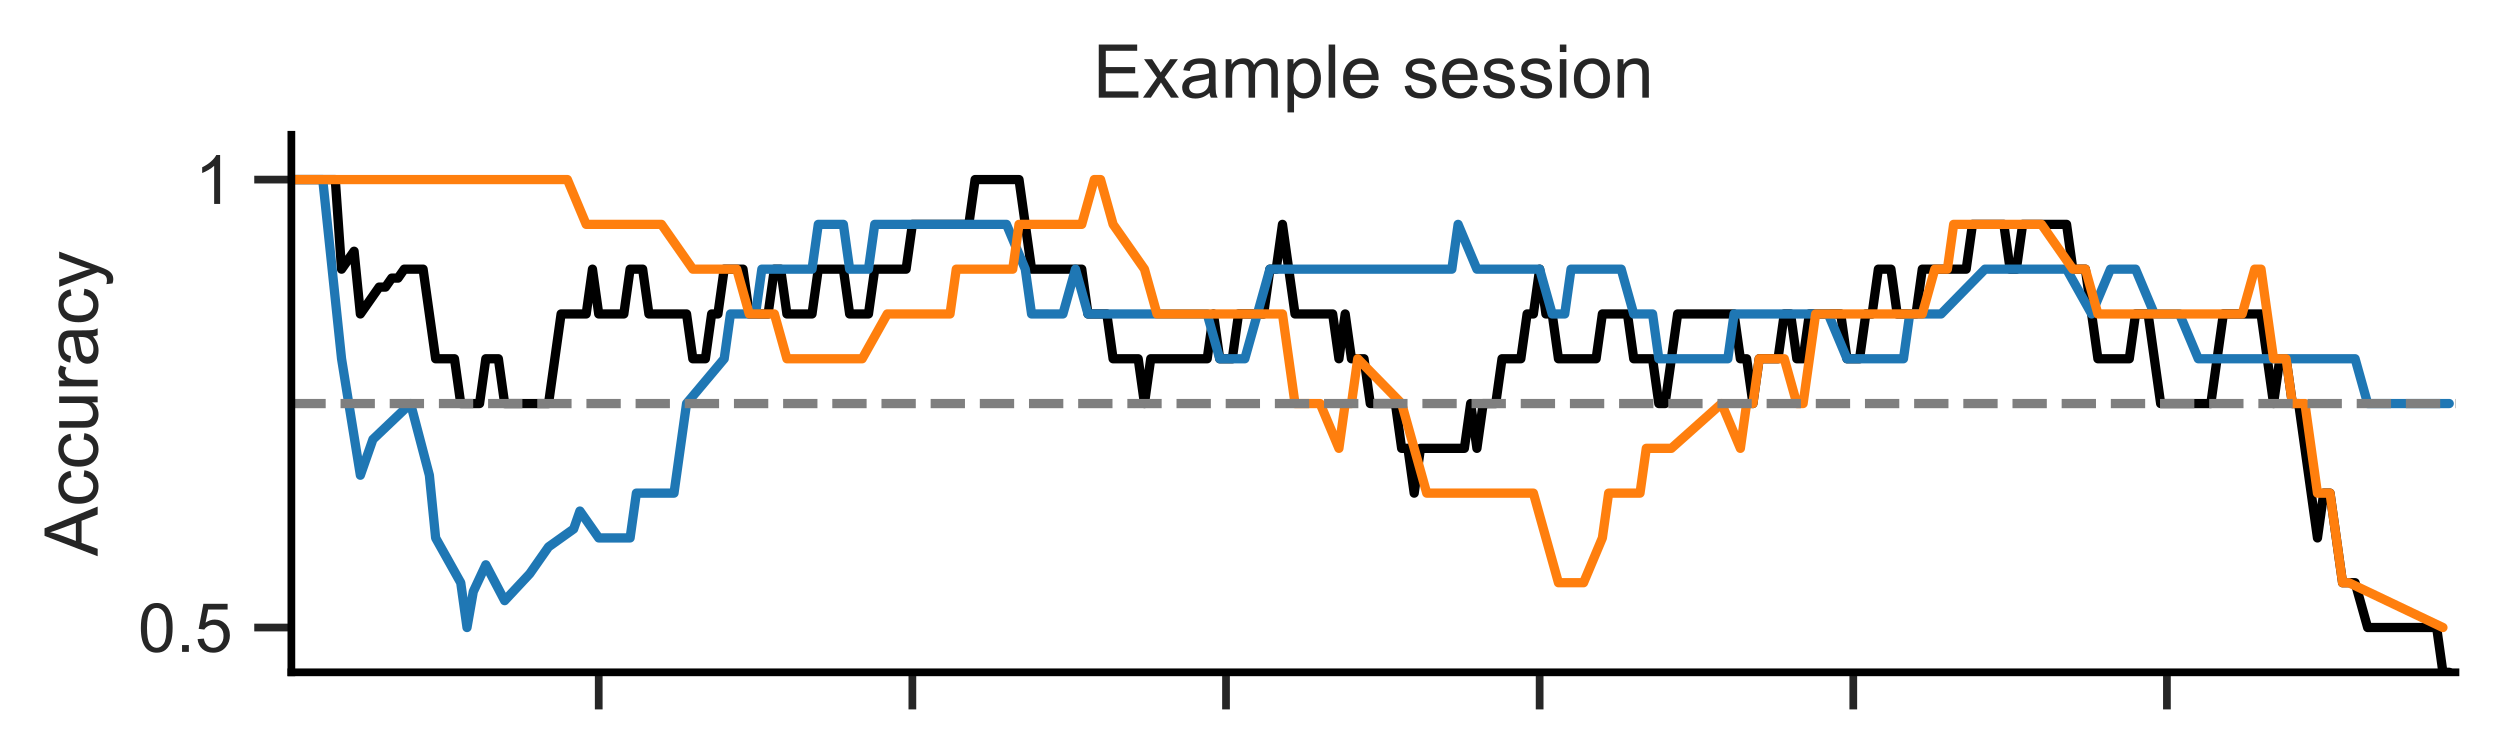
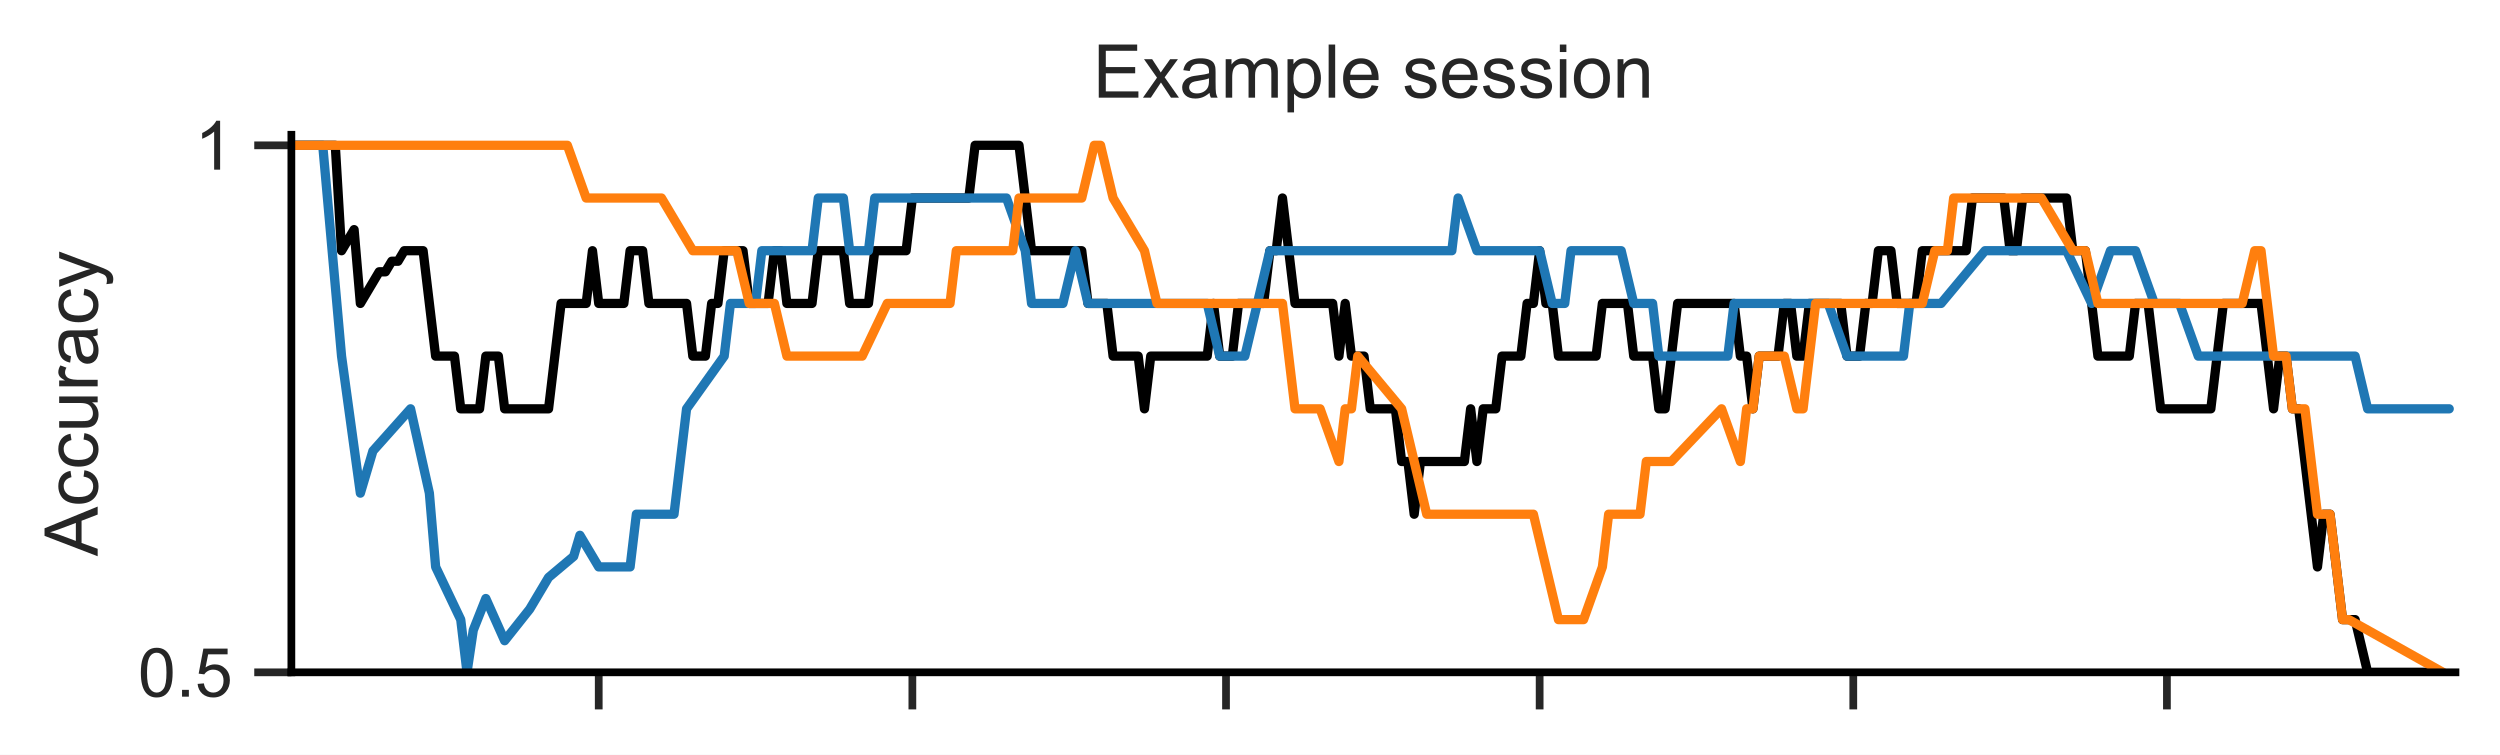
- <svg xmlns="http://www.w3.org/2000/svg" xmlns:xlink="http://www.w3.org/1999/xlink" width="404.171pt" height="121.892pt" viewBox="0 0 404.171 121.892" version="1.1">
+ <svg xmlns="http://www.w3.org/2000/svg" xmlns:xlink="http://www.w3.org/1999/xlink" height="122.015pt" version="1.1" viewBox="0 0 404.171 122.015" width="404.171pt">
  <defs>
-     <style type="text/css">*{stroke-linejoin: round; stroke-linecap: butt}</style>
+     <style type="text/css">
+ *{stroke-linecap:butt;stroke-linejoin:round;}
+   </style>
  </defs>
  <g id="figure_1">
    <g id="patch_1">
-       <path d="M 0 121.892  L 404.171 121.892  L 404.171 0  L 0 0  z " style="fill: #ffffff" />
+       <path d="M 0 122.015  L 404.171 122.015  L 404.171 0  L 0 0  z " style="fill:#ffffff;" />
    </g>
    <g id="axes_1">
      <g id="patch_2">
-         <path d="M 47.105 108.692  L 396.971 108.692  L 396.971 21.789  L 47.105 21.789  z " style="fill: #ffffff" />
+         <path d="M 47.105 108.692  L 396.971 108.692  L 396.971 21.789  L 47.105 21.789  z " style="fill:#ffffff;" />
      </g>
      <g id="matplotlib.axis_1">
        <g id="xtick_1">
          <g id="line2d_1">
            <defs>
-               <path id="m7ed2015e34" d="M 0 0  L 0 6  " style="stroke: #262626; stroke-width: 1.25" />
+               <path d="M 0 0  L 0 6  " id="m50cc899a6b" style="stroke:#262626;stroke-width:1.25;" />
            </defs>
            <g>
-               <use xlink:href="#m7ed2015e34" x="96.796" y="108.692" style="fill: #262626; stroke: #262626; stroke-width: 1.25" />
+               <use style="fill:#262626;stroke:#262626;stroke-width:1.25;" x="96.796" xlink:href="#m50cc899a6b" y="108.692" />
            </g>
          </g>
        </g>
        <g id="xtick_2">
          <g id="line2d_2">
            <g>
-               <use xlink:href="#m7ed2015e34" x="147.501" y="108.692" style="fill: #262626; stroke: #262626; stroke-width: 1.25" />
+               <use style="fill:#262626;stroke:#262626;stroke-width:1.25;" x="147.501" xlink:href="#m50cc899a6b" y="108.692" />
            </g>
          </g>
        </g>
        <g id="xtick_3">
          <g id="line2d_3">
            <g>
-               <use xlink:href="#m7ed2015e34" x="198.207" y="108.692" style="fill: #262626; stroke: #262626; stroke-width: 1.25" />
+               <use style="fill:#262626;stroke:#262626;stroke-width:1.25;" x="198.207" xlink:href="#m50cc899a6b" y="108.692" />
            </g>
          </g>
        </g>
        <g id="xtick_4">
          <g id="line2d_4">
            <g>
-               <use xlink:href="#m7ed2015e34" x="248.912" y="108.692" style="fill: #262626; stroke: #262626; stroke-width: 1.25" />
+               <use style="fill:#262626;stroke:#262626;stroke-width:1.25;" x="248.912" xlink:href="#m50cc899a6b" y="108.692" />
            </g>
          </g>
        </g>
        <g id="xtick_5">
          <g id="line2d_5">
            <g>
-               <use xlink:href="#m7ed2015e34" x="299.617" y="108.692" style="fill: #262626; stroke: #262626; stroke-width: 1.25" />
+               <use style="fill:#262626;stroke:#262626;stroke-width:1.25;" x="299.617" xlink:href="#m50cc899a6b" y="108.692" />
            </g>
          </g>
        </g>
        <g id="xtick_6">
          <g id="line2d_6">
            <g>
-               <use xlink:href="#m7ed2015e34" x="350.322" y="108.692" style="fill: #262626; stroke: #262626; stroke-width: 1.25" />
+               <use style="fill:#262626;stroke:#262626;stroke-width:1.25;" x="350.322" xlink:href="#m50cc899a6b" y="108.692" />
            </g>
          </g>
        </g>
      </g>
      <g id="matplotlib.axis_2">
        <g id="ytick_1">
          <g id="line2d_7">
            <defs>
-               <path id="m84ef118c54" d="M 0 0  L -6 0  " style="stroke: #262626; stroke-width: 1.25" />
+               <path d="M 0 0  L -6 0  " id="m21bc28fa85" style="stroke:#262626;stroke-width:1.25;" />
            </defs>
            <g>
-               <use xlink:href="#m84ef118c54" x="47.105" y="101.45" style="fill: #262626; stroke: #262626; stroke-width: 1.25" />
+               <use style="fill:#262626;stroke:#262626;stroke-width:1.25;" x="47.105" xlink:href="#m21bc28fa85" y="108.692" />
            </g>
          </g>
          <g id="text_1">
-             <g style="fill: #262626" transform="translate(22.315 105.3865) scale(0.11 -0.11)">
-               <defs>
-                 <path id="ArialMT-30" d="M 266 2259  Q 266 3072 433 3567  Q 600 4063 929 4331  Q 1259 4600 1759 4600  Q 2128 4600 2406 4451  Q 2684 4303 2865 4023  Q 3047 3744 3150 3342  Q 3253 2941 3253 2259  Q 3253 1453 3087 958  Q 2922 463 2592 192  Q 2263 -78 1759 -78  Q 1097 -78 719 397  Q 266 969 266 2259  z M 844 2259  Q 844 1131 1108 757  Q 1372 384 1759 384  Q 2147 384 2411 759  Q 2675 1134 2675 2259  Q 2675 3391 2411 3762  Q 2147 4134 1753 4134  Q 1366 4134 1134 3806  Q 844 3388 844 2259  z " transform="scale(0.015625)" />
-                 <path id="ArialMT-2e" d="M 581 0  L 581 641  L 1222 641  L 1222 0  L 581 0  z " transform="scale(0.015625)" />
-                 <path id="ArialMT-35" d="M 266 1200  L 856 1250  Q 922 819 1161 601  Q 1400 384 1738 384  Q 2144 384 2425 690  Q 2706 997 2706 1503  Q 2706 1984 2436 2262  Q 2166 2541 1728 2541  Q 1456 2541 1237 2417  Q 1019 2294 894 2097  L 366 2166  L 809 4519  L 3088 4519  L 3088 3981  L 1259 3981  L 1013 2750  Q 1425 3038 1878 3038  Q 2478 3038 2890 2622  Q 3303 2206 3303 1553  Q 3303 931 2941 478  Q 2500 -78 1738 -78  Q 1113 -78 717 272  Q 322 622 266 1200  z " transform="scale(0.015625)" />
-               </defs>
-               <use xlink:href="#ArialMT-30" />
-               <use xlink:href="#ArialMT-2e" transform="translate(55.61523 0)" />
-               <use xlink:href="#ArialMT-35" transform="translate(83.39844 0)" />
+             <defs>
+               <path d="M 4.156 35.297  Q 4.156 48 6.766 55.734  Q 9.375 63.484 14.516 67.672  Q 19.672 71.875 27.484 71.875  Q 33.25 71.875 37.594 69.547  Q 41.938 67.234 44.766 62.859  Q 47.609 58.5 49.219 52.219  Q 50.828 45.953 50.828 35.297  Q 50.828 22.703 48.234 14.969  Q 45.656 7.234 40.5 3  Q 35.359 -1.219 27.484 -1.219  Q 17.141 -1.219 11.234 6.203  Q 4.156 15.141 4.156 35.297  z M 13.188 35.297  Q 13.188 17.672 17.312 11.828  Q 21.438 6 27.484 6  Q 33.547 6 37.672 11.859  Q 41.797 17.719 41.797 35.297  Q 41.797 52.984 37.672 58.781  Q 33.547 64.594 27.391 64.594  Q 21.344 64.594 17.719 59.469  Q 13.188 52.938 13.188 35.297  z " id="ArialMT-48" />
+               <path d="M 9.078 0  L 9.078 10.016  L 19.094 10.016  L 19.094 0  z " id="ArialMT-46" />
+               <path d="M 4.156 18.75  L 13.375 19.531  Q 14.406 12.797 18.141 9.391  Q 21.875 6 27.156 6  Q 33.5 6 37.891 10.781  Q 42.281 15.578 42.281 23.484  Q 42.281 31 38.062 35.344  Q 33.844 39.703 27 39.703  Q 22.75 39.703 19.328 37.766  Q 15.922 35.844 13.969 32.766  L 5.719 33.844  L 12.641 70.609  L 48.25 70.609  L 48.25 62.203  L 19.672 62.203  L 15.828 42.969  Q 22.266 47.469 29.344 47.469  Q 38.719 47.469 45.156 40.969  Q 51.609 34.469 51.609 24.266  Q 51.609 14.547 45.953 7.469  Q 39.062 -1.219 27.156 -1.219  Q 17.391 -1.219 11.203 4.25  Q 5.031 9.719 4.156 18.75  z " id="ArialMT-53" />
+             </defs>
+             <g style="fill:#262626;" transform="translate(22.315 112.6284)scale(0.11 -0.11)">
+               <use xlink:href="#ArialMT-48" />
+               <use x="55.615" xlink:href="#ArialMT-46" />
+               <use x="83.398" xlink:href="#ArialMT-53" />
            </g>
          </g>
        </g>
        <g id="ytick_2">
          <g id="line2d_8">
            <g>
-               <use xlink:href="#m84ef118c54" x="47.105" y="29.031" style="fill: #262626; stroke: #262626; stroke-width: 1.25" />
+               <use style="fill:#262626;stroke:#262626;stroke-width:1.25;" x="47.105" xlink:href="#m21bc28fa85" y="23.493" />
            </g>
          </g>
          <g id="text_2">
-             <g style="fill: #262626" transform="translate(31.48797 32.96802) scale(0.11 -0.11)">
-               <defs>
-                 <path id="ArialMT-31" d="M 2384 0  L 1822 0  L 1822 3584  Q 1619 3391 1289 3197  Q 959 3003 697 2906  L 697 3450  Q 1169 3672 1522 3987  Q 1875 4303 2022 4600  L 2384 4600  L 2384 0  z " transform="scale(0.015625)" />
-               </defs>
-               <use xlink:href="#ArialMT-31" />
+             <defs>
+               <path d="M 37.25 0  L 28.469 0  L 28.469 56  Q 25.297 52.984 20.141 49.953  Q 14.984 46.922 10.891 45.406  L 10.891 53.906  Q 18.266 57.375 23.781 62.297  Q 29.297 67.234 31.594 71.875  L 37.25 71.875  z " id="ArialMT-49" />
+             </defs>
+             <g style="fill:#262626;" transform="translate(31.48797 27.43014)scale(0.11 -0.11)">
+               <use xlink:href="#ArialMT-49" />
            </g>
          </g>
        </g>
        <g id="text_3">
-           <g style="fill: #262626" transform="translate(15.78937 89.9136) rotate(-90) scale(0.12 -0.12)">
-             <defs>
-               <path id="ArialMT-41" d="M -9 0  L 1750 4581  L 2403 4581  L 4278 0  L 3588 0  L 3053 1388  L 1138 1388  L 634 0  L -9 0  z M 1313 1881  L 2866 1881  L 2388 3150  Q 2169 3728 2063 4100  Q 1975 3659 1816 3225  L 1313 1881  z " transform="scale(0.015625)" />
-               <path id="ArialMT-63" d="M 2588 1216  L 3141 1144  Q 3050 572 2676 248  Q 2303 -75 1759 -75  Q 1078 -75 664 370  Q 250 816 250 1647  Q 250 2184 428 2587  Q 606 2991 970 3192  Q 1334 3394 1763 3394  Q 2303 3394 2647 3120  Q 2991 2847 3088 2344  L 2541 2259  Q 2463 2594 2264 2762  Q 2066 2931 1784 2931  Q 1359 2931 1093 2626  Q 828 2322 828 1663  Q 828 994 1084 691  Q 1341 388 1753 388  Q 2084 388 2306 591  Q 2528 794 2588 1216  z " transform="scale(0.015625)" />
-               <path id="ArialMT-75" d="M 2597 0  L 2597 488  Q 2209 -75 1544 -75  Q 1250 -75 995 37  Q 741 150 617 320  Q 494 491 444 738  Q 409 903 409 1263  L 409 3319  L 972 3319  L 972 1478  Q 972 1038 1006 884  Q 1059 663 1231 536  Q 1403 409 1656 409  Q 1909 409 2131 539  Q 2353 669 2445 892  Q 2538 1116 2538 1541  L 2538 3319  L 3100 3319  L 3100 0  L 2597 0  z " transform="scale(0.015625)" />
-               <path id="ArialMT-72" d="M 416 0  L 416 3319  L 922 3319  L 922 2816  Q 1116 3169 1280 3281  Q 1444 3394 1641 3394  Q 1925 3394 2219 3213  L 2025 2691  Q 1819 2813 1613 2813  Q 1428 2813 1281 2702  Q 1134 2591 1072 2394  Q 978 2094 978 1738  L 978 0  L 416 0  z " transform="scale(0.015625)" />
-               <path id="ArialMT-61" d="M 2588 409  Q 2275 144 1986 34  Q 1697 -75 1366 -75  Q 819 -75 525 192  Q 231 459 231 875  Q 231 1119 342 1320  Q 453 1522 633 1644  Q 813 1766 1038 1828  Q 1203 1872 1538 1913  Q 2219 1994 2541 2106  Q 2544 2222 2544 2253  Q 2544 2597 2384 2738  Q 2169 2928 1744 2928  Q 1347 2928 1158 2789  Q 969 2650 878 2297  L 328 2372  Q 403 2725 575 2942  Q 747 3159 1072 3276  Q 1397 3394 1825 3394  Q 2250 3394 2515 3294  Q 2781 3194 2906 3042  Q 3031 2891 3081 2659  Q 3109 2516 3109 2141  L 3109 1391  Q 3109 606 3145 398  Q 3181 191 3288 0  L 2700 0  Q 2613 175 2588 409  z M 2541 1666  Q 2234 1541 1622 1453  Q 1275 1403 1131 1340  Q 988 1278 909 1158  Q 831 1038 831 891  Q 831 666 1001 516  Q 1172 366 1500 366  Q 1825 366 2078 508  Q 2331 650 2450 897  Q 2541 1088 2541 1459  L 2541 1666  z " transform="scale(0.015625)" />
-               <path id="ArialMT-79" d="M 397 -1278  L 334 -750  Q 519 -800 656 -800  Q 844 -800 956 -737  Q 1069 -675 1141 -563  Q 1194 -478 1313 -144  Q 1328 -97 1363 -6  L 103 3319  L 709 3319  L 1400 1397  Q 1534 1031 1641 628  Q 1738 1016 1872 1384  L 2581 3319  L 3144 3319  L 1881 -56  Q 1678 -603 1566 -809  Q 1416 -1088 1222 -1217  Q 1028 -1347 759 -1347  Q 597 -1347 397 -1278  z " transform="scale(0.015625)" />
-             </defs>
-             <use xlink:href="#ArialMT-41" />
-             <use xlink:href="#ArialMT-63" transform="translate(66.69922 0)" />
-             <use xlink:href="#ArialMT-63" transform="translate(116.6992 0)" />
-             <use xlink:href="#ArialMT-75" transform="translate(166.6992 0)" />
-             <use xlink:href="#ArialMT-72" transform="translate(222.3145 0)" />
-             <use xlink:href="#ArialMT-61" transform="translate(255.6152 0)" />
-             <use xlink:href="#ArialMT-63" transform="translate(311.2305 0)" />
-             <use xlink:href="#ArialMT-79" transform="translate(361.2305 0)" />
+           <defs>
+             <path d="M -0.141 0  L 27.344 71.578  L 37.547 71.578  L 66.844 0  L 56.062 0  L 47.703 21.688  L 17.781 21.688  L 9.906 0  z M 20.516 29.391  L 44.781 29.391  L 37.312 49.219  Q 33.891 58.25 32.234 64.062  Q 30.859 57.172 28.375 50.391  z " id="ArialMT-65" />
+             <path d="M 40.438 19  L 49.078 17.875  Q 47.656 8.938 41.812 3.875  Q 35.984 -1.172 27.484 -1.172  Q 16.844 -1.172 10.375 5.781  Q 3.906 12.75 3.906 25.734  Q 3.906 34.125 6.688 40.422  Q 9.469 46.734 15.156 49.875  Q 20.844 53.031 27.547 53.031  Q 35.984 53.031 41.359 48.75  Q 46.734 44.484 48.25 36.625  L 39.703 35.297  Q 38.484 40.531 35.375 43.156  Q 32.281 45.797 27.875 45.797  Q 21.234 45.797 17.078 41.031  Q 12.938 36.281 12.938 25.984  Q 12.938 15.531 16.938 10.797  Q 20.953 6.062 27.391 6.062  Q 32.562 6.062 36.031 9.234  Q 39.5 12.406 40.438 19  z " id="ArialMT-99" />
+             <path d="M 40.578 0  L 40.578 7.625  Q 34.516 -1.172 24.125 -1.172  Q 19.531 -1.172 15.547 0.578  Q 11.578 2.344 9.641 5  Q 7.719 7.672 6.938 11.531  Q 6.391 14.109 6.391 19.734  L 6.391 51.859  L 15.188 51.859  L 15.188 23.094  Q 15.188 16.219 15.719 13.812  Q 16.547 10.359 19.234 8.375  Q 21.922 6.391 25.875 6.391  Q 29.828 6.391 33.297 8.422  Q 36.766 10.453 38.203 13.938  Q 39.656 17.438 39.656 24.078  L 39.656 51.859  L 48.438 51.859  L 48.438 0  z " id="ArialMT-117" />
+             <path d="M 6.5 0  L 6.5 51.859  L 14.406 51.859  L 14.406 44  Q 17.438 49.516 20 51.266  Q 22.562 53.031 25.641 53.031  Q 30.078 53.031 34.672 50.203  L 31.641 42.047  Q 28.422 43.953 25.203 43.953  Q 22.312 43.953 20.016 42.219  Q 17.719 40.484 16.75 37.406  Q 15.281 32.719 15.281 27.156  L 15.281 0  z " id="ArialMT-114" />
+             <path d="M 40.438 6.391  Q 35.547 2.25 31.031 0.531  Q 26.516 -1.172 21.344 -1.172  Q 12.797 -1.172 8.203 3  Q 3.609 7.172 3.609 13.672  Q 3.609 17.484 5.344 20.625  Q 7.078 23.781 9.891 25.688  Q 12.703 27.594 16.219 28.562  Q 18.797 29.25 24.031 29.891  Q 34.672 31.156 39.703 32.906  Q 39.75 34.719 39.75 35.203  Q 39.75 40.578 37.25 42.781  Q 33.891 45.75 27.25 45.75  Q 21.047 45.75 18.094 43.578  Q 15.141 41.406 13.719 35.891  L 5.125 37.062  Q 6.297 42.578 8.984 45.969  Q 11.672 49.359 16.75 51.188  Q 21.828 53.031 28.516 53.031  Q 35.156 53.031 39.297 51.469  Q 43.453 49.906 45.406 47.531  Q 47.359 45.172 48.141 41.547  Q 48.578 39.312 48.578 33.453  L 48.578 21.734  Q 48.578 9.469 49.141 6.219  Q 49.703 2.984 51.375 0  L 42.188 0  Q 40.828 2.734 40.438 6.391  z M 39.703 26.031  Q 34.906 24.078 25.344 22.703  Q 19.922 21.922 17.672 20.938  Q 15.438 19.969 14.203 18.094  Q 12.984 16.219 12.984 13.922  Q 12.984 10.406 15.641 8.062  Q 18.312 5.719 23.438 5.719  Q 28.516 5.719 32.469 7.938  Q 36.422 10.156 38.281 14.016  Q 39.703 17 39.703 22.797  z " id="ArialMT-97" />
+             <path d="M 6.203 -19.969  L 5.219 -11.719  Q 8.109 -12.5 10.25 -12.5  Q 13.188 -12.5 14.938 -11.516  Q 16.703 -10.547 17.828 -8.797  Q 18.656 -7.469 20.516 -2.25  Q 20.75 -1.516 21.297 -0.094  L 1.609 51.859  L 11.078 51.859  L 21.875 21.828  Q 23.969 16.109 25.641 9.812  Q 27.156 15.875 29.25 21.625  L 40.328 51.859  L 49.125 51.859  L 29.391 -0.875  Q 26.219 -9.422 24.469 -12.641  Q 22.125 -17 19.094 -19.016  Q 16.062 -21.047 11.859 -21.047  Q 9.328 -21.047 6.203 -19.969  z " id="ArialMT-121" />
+           </defs>
+           <g style="fill:#262626;" transform="translate(15.78937 89.9136)rotate(-90)scale(0.12 -0.12)">
+             <use xlink:href="#ArialMT-65" />
+             <use x="66.699" xlink:href="#ArialMT-99" />
+             <use x="116.699" xlink:href="#ArialMT-99" />
+             <use x="166.699" xlink:href="#ArialMT-117" />
+             <use x="222.314" xlink:href="#ArialMT-114" />
+             <use x="255.615" xlink:href="#ArialMT-97" />
+             <use x="311.23" xlink:href="#ArialMT-99" />
+             <use x="361.23" xlink:href="#ArialMT-121" />
          </g>
        </g>
      </g>
      <g id="line2d_9">
-         <path d="M 46.091 29.031  L 54.204 29.031  L 55.218 43.515  L 57.246 40.618  L 58.26 50.757  L 61.302 46.412  L 62.317 46.412  L 63.331 44.963  L 64.345 44.963  L 65.359 43.515  L 68.401 43.515  L 70.429 57.999  L 73.472 57.999  L 74.486 65.24  L 77.528 65.24  L 78.542 57.999  L 80.57 57.999  L 81.585 65.24  L 88.683 65.24  L 90.711 50.757  L 94.768 50.757  L 95.782 43.515  L 96.796 50.757  L 100.853 50.757  L 101.867 43.515  L 103.895 43.515  L 104.909 50.757  L 110.994 50.757  L 112.008 57.999  L 114.036 57.999  L 115.05 50.757  L 116.064 50.757  L 117.078 43.515  L 120.121 43.515  L 121.135 50.757  L 124.177 50.757  L 125.191 43.515  L 126.205 43.515  L 127.219 50.757  L 131.276 50.757  L 132.29 43.515  L 136.346 43.515  L 137.36 50.757  L 140.403 50.757  L 141.417 43.515  L 146.487 43.515  L 147.501 36.273  L 156.628 36.273  L 157.642 29.031  L 164.741 29.031  L 166.769 43.515  L 174.882 43.515  L 175.896 50.757  L 178.939 50.757  L 179.953 57.999  L 184.009 57.999  L 185.023 65.24  L 186.037 57.999  L 195.164 57.999  L 196.178 50.757  L 197.192 57.999  L 199.221 57.999  L 200.235 50.757  L 204.291 50.757  L 205.305 43.515  L 206.319 43.515  L 207.333 36.273  L 209.362 50.757  L 215.446 50.757  L 216.46 57.999  L 217.475 50.757  L 218.489 57.999  L 220.517 57.999  L 221.531 65.24  L 225.587 65.24  L 226.601 72.482  L 227.616 72.482  L 228.63 79.724  L 229.644 72.482  L 236.743 72.482  L 237.757 65.24  L 238.771 72.482  L 239.785 65.24  L 241.813 65.24  L 242.827 57.999  L 245.869 57.999  L 246.884 50.757  L 247.898 50.757  L 248.912 43.515  L 249.926 50.757  L 250.94 50.757  L 251.954 57.999  L 258.039 57.999  L 259.053 50.757  L 263.109 50.757  L 264.123 57.999  L 267.166 57.999  L 268.18 65.24  L 269.194 65.24  L 271.222 50.757  L 280.349 50.757  L 281.363 57.999  L 282.377 57.999  L 283.391 65.24  L 284.405 57.999  L 287.448 57.999  L 288.462 50.757  L 289.476 50.757  L 290.49 57.999  L 291.504 57.999  L 292.518 50.757  L 297.589 50.757  L 298.603 57.999  L 300.631 57.999  L 301.645 50.757  L 302.659 50.757  L 303.673 43.515  L 305.702 43.515  L 306.716 50.757  L 309.758 50.757  L 310.772 43.515  L 317.871 43.515  L 318.885 36.273  L 323.955 36.273  L 324.97 43.515  L 325.984 43.515  L 326.998 36.273  L 334.097 36.273  L 335.111 43.515  L 337.139 43.515  L 339.167 57.999  L 344.238 57.999  L 345.252 50.757  L 347.28 50.757  L 349.308 65.24  L 357.421 65.24  L 359.449 50.757  L 365.534 50.757  L 367.562 65.24  L 368.576 57.999  L 369.59 57.999  L 370.604 65.24  L 371.618 65.24  L 374.661 86.966  L 375.675 79.724  L 376.689 79.724  L 378.717 94.208  L 380.745 94.208  L 382.774 101.45  L 393.929 101.45  L 394.943 108.692  L 395.957 108.692  L 395.957 108.692  " clip-path="url(#pd0a220cf4f)" style="fill: none; stroke: #000000; stroke-width: 1.5; stroke-linecap: round" />
+         <path clip-path="url(#pb1a03d07da)" d="M 46.091 23.493  L 54.204 23.493  L 55.218 40.533  L 57.246 37.125  L 58.26 49.053  L 61.302 43.941  L 62.317 43.941  L 63.331 42.237  L 64.345 42.237  L 65.359 40.533  L 68.401 40.533  L 70.429 57.573  L 73.472 57.573  L 74.486 66.092  L 77.528 66.092  L 78.542 57.573  L 80.57 57.573  L 81.585 66.092  L 88.683 66.092  L 90.711 49.053  L 94.768 49.053  L 95.782 40.533  L 96.796 49.053  L 100.853 49.053  L 101.867 40.533  L 103.895 40.533  L 104.909 49.053  L 110.994 49.053  L 112.008 57.573  L 114.036 57.573  L 115.05 49.053  L 116.064 49.053  L 117.078 40.533  L 120.121 40.533  L 121.135 49.053  L 124.177 49.053  L 125.191 40.533  L 126.205 40.533  L 127.219 49.053  L 131.276 49.053  L 132.29 40.533  L 136.346 40.533  L 137.36 49.053  L 140.403 49.053  L 141.417 40.533  L 146.487 40.533  L 147.501 32.013  L 156.628 32.013  L 157.642 23.493  L 164.741 23.493  L 166.769 40.533  L 174.882 40.533  L 175.896 49.053  L 178.939 49.053  L 179.953 57.573  L 184.009 57.573  L 185.023 66.092  L 186.037 57.573  L 195.164 57.573  L 196.178 49.053  L 197.192 57.573  L 199.221 57.573  L 200.235 49.053  L 204.291 49.053  L 205.305 40.533  L 206.319 40.533  L 207.333 32.013  L 209.362 49.053  L 215.446 49.053  L 216.46 57.573  L 217.475 49.053  L 218.489 57.573  L 220.517 57.573  L 221.531 66.092  L 225.587 66.092  L 226.601 74.612  L 227.616 74.612  L 228.63 83.132  L 229.644 74.612  L 236.743 74.612  L 237.757 66.092  L 238.771 74.612  L 239.785 66.092  L 241.813 66.092  L 242.827 57.573  L 245.869 57.573  L 246.884 49.053  L 247.898 49.053  L 248.912 40.533  L 249.926 49.053  L 250.94 49.053  L 251.954 57.573  L 258.039 57.573  L 259.053 49.053  L 263.109 49.053  L 264.123 57.573  L 267.166 57.573  L 268.18 66.092  L 269.194 66.092  L 271.222 49.053  L 280.349 49.053  L 281.363 57.573  L 282.377 57.573  L 283.391 66.092  L 284.405 57.573  L 287.448 57.573  L 288.462 49.053  L 289.476 49.053  L 290.49 57.573  L 291.504 57.573  L 292.518 49.053  L 297.589 49.053  L 298.603 57.573  L 300.631 57.573  L 301.645 49.053  L 302.659 49.053  L 303.673 40.533  L 305.702 40.533  L 306.716 49.053  L 309.758 49.053  L 310.772 40.533  L 317.871 40.533  L 318.885 32.013  L 323.955 32.013  L 324.97 40.533  L 325.984 40.533  L 326.998 32.013  L 334.097 32.013  L 335.111 40.533  L 337.139 40.533  L 339.167 57.573  L 344.238 57.573  L 345.252 49.053  L 347.28 49.053  L 349.308 66.092  L 357.421 66.092  L 359.449 49.053  L 365.534 49.053  L 367.562 66.092  L 368.576 57.573  L 369.59 57.573  L 370.604 66.092  L 371.618 66.092  L 374.661 91.652  L 375.675 83.132  L 376.689 83.132  L 378.717 100.172  L 380.745 100.172  L 382.774 108.692  L 393.929 108.692  L 394.943 117.211  L 395.957 117.211  L 395.957 117.211  " style="fill:none;stroke:#000000;stroke-linecap:round;stroke-width:1.5;" />
      </g>
      <g id="line2d_10">
-         <path d="M 46.091 29.031  L 52.176 29.031  L 55.218 57.999  L 58.26 76.827  L 60.288 71.034  L 66.373 65.24  L 69.415 76.827  L 70.429 86.966  L 74.486 94.208  L 75.5 101.45  L 76.514 95.656  L 78.542 91.311  L 81.585 97.105  L 85.641 92.76  L 88.683 88.414  L 92.74 85.518  L 93.754 82.621  L 96.796 86.966  L 101.867 86.966  L 102.881 79.724  L 108.965 79.724  L 110.994 65.24  L 117.078 57.999  L 118.092 50.757  L 122.149 50.757  L 123.163 43.515  L 131.276 43.515  L 132.29 36.273  L 136.346 36.273  L 137.36 43.515  L 140.403 43.515  L 141.417 36.273  L 162.713 36.273  L 165.755 43.515  L 166.769 50.757  L 171.84 50.757  L 173.868 43.515  L 175.896 50.757  L 195.164 50.757  L 197.192 57.999  L 201.249 57.999  L 205.305 43.515  L 234.714 43.515  L 235.728 36.273  L 238.771 43.515  L 248.912 43.515  L 250.94 50.757  L 252.968 50.757  L 253.982 43.515  L 262.095 43.515  L 264.123 50.757  L 267.166 50.757  L 268.18 57.999  L 279.335 57.999  L 280.349 50.757  L 295.561 50.757  L 298.603 57.999  L 307.73 57.999  L 308.744 50.757  L 313.814 50.757  L 320.913 43.515  L 334.097 43.515  L 338.153 50.757  L 341.195 43.515  L 345.252 43.515  L 348.294 50.757  L 352.35 50.757  L 355.393 57.999  L 380.745 57.999  L 382.774 65.24  L 395.957 65.24  L 395.957 65.24  " clip-path="url(#pd0a220cf4f)" style="fill: none; stroke: #1f77b4; stroke-width: 1.5; stroke-linecap: round" />
+         <path clip-path="url(#pb1a03d07da)" d="M 46.091 23.493  L 52.176 23.493  L 55.218 57.573  L 58.26 79.724  L 60.288 72.908  L 66.373 66.092  L 69.415 79.724  L 70.429 91.652  L 74.486 100.172  L 75.5 108.692  L 76.514 101.876  L 78.542 96.764  L 81.585 103.58  L 85.641 98.468  L 88.683 93.356  L 92.74 89.948  L 93.754 86.54  L 96.796 91.652  L 101.867 91.652  L 102.881 83.132  L 108.965 83.132  L 110.994 66.092  L 117.078 57.573  L 118.092 49.053  L 122.149 49.053  L 123.163 40.533  L 131.276 40.533  L 132.29 32.013  L 136.346 32.013  L 137.36 40.533  L 140.403 40.533  L 141.417 32.013  L 162.713 32.013  L 165.755 40.533  L 166.769 49.053  L 171.84 49.053  L 173.868 40.533  L 175.896 49.053  L 195.164 49.053  L 197.192 57.573  L 201.249 57.573  L 205.305 40.533  L 234.714 40.533  L 235.728 32.013  L 238.771 40.533  L 248.912 40.533  L 250.94 49.053  L 252.968 49.053  L 253.982 40.533  L 262.095 40.533  L 264.123 49.053  L 267.166 49.053  L 268.18 57.573  L 279.335 57.573  L 280.349 49.053  L 295.561 49.053  L 298.603 57.573  L 307.73 57.573  L 308.744 49.053  L 313.814 49.053  L 320.913 40.533  L 334.097 40.533  L 338.153 49.053  L 341.195 40.533  L 345.252 40.533  L 348.294 49.053  L 352.35 49.053  L 355.393 57.573  L 380.745 57.573  L 382.774 66.092  L 395.957 66.092  L 395.957 66.092  " style="fill:none;stroke:#1f77b4;stroke-linecap:round;stroke-width:1.5;" />
      </g>
      <g id="line2d_11">
-         <path d="M 47.105 29.031  L 91.726 29.031  L 94.768 36.273  L 106.937 36.273  L 112.008 43.515  L 119.106 43.515  L 121.135 50.757  L 125.191 50.757  L 127.219 57.999  L 139.388 57.999  L 143.445 50.757  L 153.586 50.757  L 154.6 43.515  L 163.727 43.515  L 164.741 36.273  L 174.882 36.273  L 176.91 29.031  L 177.924 29.031  L 179.953 36.273  L 185.023 43.515  L 187.051 50.757  L 207.333 50.757  L 209.362 65.24  L 213.418 65.24  L 216.46 72.482  L 217.475 65.24  L 218.489 65.24  L 219.503 57.999  L 226.601 65.24  L 230.658 79.724  L 247.898 79.724  L 251.954 94.208  L 256.01 94.208  L 259.053 86.966  L 260.067 79.724  L 265.137 79.724  L 266.152 72.482  L 270.208 72.482  L 278.321 65.24  L 281.363 72.482  L 282.377 65.24  L 283.391 65.24  L 284.405 57.999  L 288.462 57.999  L 290.49 65.24  L 291.504 65.24  L 293.532 50.757  L 310.772 50.757  L 312.8 43.515  L 314.829 43.515  L 315.843 36.273  L 330.04 36.273  L 335.111 43.515  L 337.139 43.515  L 339.167 50.757  L 362.491 50.757  L 364.52 43.515  L 365.534 43.515  L 367.562 57.999  L 369.59 57.999  L 370.604 65.24  L 372.632 65.24  L 374.661 79.724  L 376.689 79.724  L 378.717 94.208  L 379.731 94.208  L 394.943 101.45  L 394.943 101.45  " clip-path="url(#pd0a220cf4f)" style="fill: none; stroke: #ff7f0e; stroke-width: 1.5; stroke-linecap: round" />
-       </g>
-       <g id="line2d_12">
-         <path d="M 47.105 65.24  L 396.971 65.24  " clip-path="url(#pd0a220cf4f)" style="fill: none; stroke-dasharray: 5.55,2.4; stroke-dashoffset: 0; stroke: #7f7f7f; stroke-width: 1.5" />
+         <path clip-path="url(#pb1a03d07da)" d="M 47.105 23.493  L 91.726 23.493  L 94.768 32.013  L 106.937 32.013  L 112.008 40.533  L 119.106 40.533  L 121.135 49.053  L 125.191 49.053  L 127.219 57.573  L 139.388 57.573  L 143.445 49.053  L 153.586 49.053  L 154.6 40.533  L 163.727 40.533  L 164.741 32.013  L 174.882 32.013  L 176.91 23.493  L 177.924 23.493  L 179.953 32.013  L 185.023 40.533  L 187.051 49.053  L 207.333 49.053  L 209.362 66.092  L 213.418 66.092  L 216.46 74.612  L 217.475 66.092  L 218.489 66.092  L 219.503 57.573  L 226.601 66.092  L 230.658 83.132  L 247.898 83.132  L 251.954 100.172  L 256.01 100.172  L 259.053 91.652  L 260.067 83.132  L 265.137 83.132  L 266.152 74.612  L 270.208 74.612  L 278.321 66.092  L 281.363 74.612  L 282.377 66.092  L 283.391 66.092  L 284.405 57.573  L 288.462 57.573  L 290.49 66.092  L 291.504 66.092  L 293.532 49.053  L 310.772 49.053  L 312.8 40.533  L 314.829 40.533  L 315.843 32.013  L 330.04 32.013  L 335.111 40.533  L 337.139 40.533  L 339.167 49.053  L 362.491 49.053  L 364.52 40.533  L 365.534 40.533  L 367.562 57.573  L 369.59 57.573  L 370.604 66.092  L 372.632 66.092  L 374.661 83.132  L 376.689 83.132  L 378.717 100.172  L 379.731 100.172  L 394.943 108.692  L 394.943 108.692  " style="fill:none;stroke:#ff7f0e;stroke-linecap:round;stroke-width:1.5;" />
      </g>
      <g id="patch_3">
-         <path d="M 47.105 108.692  L 47.105 21.789  " style="fill: none; stroke: #000000; stroke-width: 1.25; stroke-linejoin: miter; stroke-linecap: square" />
+         <path d="M 47.105 108.692  L 47.105 21.789  " style="fill:none;stroke:#000000;stroke-linecap:square;stroke-linejoin:miter;stroke-width:1.25;" />
      </g>
      <g id="patch_4">
-         <path d="M 47.105 108.692  L 396.971 108.692  " style="fill: none; stroke: #000000; stroke-width: 1.25; stroke-linejoin: miter; stroke-linecap: square" />
+         <path d="M 47.105 108.692  L 396.971 108.692  " style="fill:none;stroke:#000000;stroke-linecap:square;stroke-linejoin:miter;stroke-width:1.25;" />
      </g>
      <g id="text_4">
-         <g style="fill: #262626" transform="translate(176.6855 15.78937) scale(0.12 -0.12)">
-           <defs>
-             <path id="ArialMT-45" d="M 506 0  L 506 4581  L 3819 4581  L 3819 4041  L 1113 4041  L 1113 2638  L 3647 2638  L 3647 2100  L 1113 2100  L 1113 541  L 3925 541  L 3925 0  L 506 0  z " transform="scale(0.015625)" />
-             <path id="ArialMT-78" d="M 47 0  L 1259 1725  L 138 3319  L 841 3319  L 1350 2541  Q 1494 2319 1581 2169  Q 1719 2375 1834 2534  L 2394 3319  L 3066 3319  L 1919 1756  L 3153 0  L 2463 0  L 1781 1031  L 1600 1309  L 728 0  L 47 0  z " transform="scale(0.015625)" />
-             <path id="ArialMT-6d" d="M 422 0  L 422 3319  L 925 3319  L 925 2853  Q 1081 3097 1340 3245  Q 1600 3394 1931 3394  Q 2300 3394 2536 3241  Q 2772 3088 2869 2813  Q 3263 3394 3894 3394  Q 4388 3394 4653 3120  Q 4919 2847 4919 2278  L 4919 0  L 4359 0  L 4359 2091  Q 4359 2428 4304 2576  Q 4250 2725 4106 2815  Q 3963 2906 3769 2906  Q 3419 2906 3187 2673  Q 2956 2441 2956 1928  L 2956 0  L 2394 0  L 2394 2156  Q 2394 2531 2256 2718  Q 2119 2906 1806 2906  Q 1569 2906 1367 2781  Q 1166 2656 1075 2415  Q 984 2175 984 1722  L 984 0  L 422 0  z " transform="scale(0.015625)" />
-             <path id="ArialMT-70" d="M 422 -1272  L 422 3319  L 934 3319  L 934 2888  Q 1116 3141 1344 3267  Q 1572 3394 1897 3394  Q 2322 3394 2647 3175  Q 2972 2956 3137 2557  Q 3303 2159 3303 1684  Q 3303 1175 3120 767  Q 2938 359 2589 142  Q 2241 -75 1856 -75  Q 1575 -75 1351 44  Q 1128 163 984 344  L 984 -1272  L 422 -1272  z M 931 1641  Q 931 1000 1190 694  Q 1450 388 1819 388  Q 2194 388 2461 705  Q 2728 1022 2728 1688  Q 2728 2322 2467 2637  Q 2206 2953 1844 2953  Q 1484 2953 1207 2617  Q 931 2281 931 1641  z " transform="scale(0.015625)" />
-             <path id="ArialMT-6c" d="M 409 0  L 409 4581  L 972 4581  L 972 0  L 409 0  z " transform="scale(0.015625)" />
-             <path id="ArialMT-65" d="M 2694 1069  L 3275 997  Q 3138 488 2766 206  Q 2394 -75 1816 -75  Q 1088 -75 661 373  Q 234 822 234 1631  Q 234 2469 665 2931  Q 1097 3394 1784 3394  Q 2450 3394 2872 2941  Q 3294 2488 3294 1666  Q 3294 1616 3291 1516  L 816 1516  Q 847 969 1125 678  Q 1403 388 1819 388  Q 2128 388 2347 550  Q 2566 713 2694 1069  z M 847 1978  L 2700 1978  Q 2663 2397 2488 2606  Q 2219 2931 1791 2931  Q 1403 2931 1139 2672  Q 875 2413 847 1978  z " transform="scale(0.015625)" />
-             <path id="ArialMT-20" transform="scale(0.015625)" />
-             <path id="ArialMT-73" d="M 197 991  L 753 1078  Q 800 744 1014 566  Q 1228 388 1613 388  Q 2000 388 2187 545  Q 2375 703 2375 916  Q 2375 1106 2209 1216  Q 2094 1291 1634 1406  Q 1016 1563 777 1677  Q 538 1791 414 1992  Q 291 2194 291 2438  Q 291 2659 392 2848  Q 494 3038 669 3163  Q 800 3259 1026 3326  Q 1253 3394 1513 3394  Q 1903 3394 2198 3281  Q 2494 3169 2634 2976  Q 2775 2784 2828 2463  L 2278 2388  Q 2241 2644 2061 2787  Q 1881 2931 1553 2931  Q 1166 2931 1000 2803  Q 834 2675 834 2503  Q 834 2394 903 2306  Q 972 2216 1119 2156  Q 1203 2125 1616 2013  Q 2213 1853 2448 1751  Q 2684 1650 2818 1456  Q 2953 1263 2953 975  Q 2953 694 2789 445  Q 2625 197 2315 61  Q 2006 -75 1616 -75  Q 969 -75 630 194  Q 291 463 197 991  z " transform="scale(0.015625)" />
-             <path id="ArialMT-69" d="M 425 3934  L 425 4581  L 988 4581  L 988 3934  L 425 3934  z M 425 0  L 425 3319  L 988 3319  L 988 0  L 425 0  z " transform="scale(0.015625)" />
-             <path id="ArialMT-6f" d="M 213 1659  Q 213 2581 725 3025  Q 1153 3394 1769 3394  Q 2453 3394 2887 2945  Q 3322 2497 3322 1706  Q 3322 1066 3130 698  Q 2938 331 2570 128  Q 2203 -75 1769 -75  Q 1072 -75 642 372  Q 213 819 213 1659  z M 791 1659  Q 791 1022 1069 705  Q 1347 388 1769 388  Q 2188 388 2466 706  Q 2744 1025 2744 1678  Q 2744 2294 2464 2611  Q 2184 2928 1769 2928  Q 1347 2928 1069 2612  Q 791 2297 791 1659  z " transform="scale(0.015625)" />
-             <path id="ArialMT-6e" d="M 422 0  L 422 3319  L 928 3319  L 928 2847  Q 1294 3394 1984 3394  Q 2284 3394 2536 3286  Q 2788 3178 2913 3003  Q 3038 2828 3088 2588  Q 3119 2431 3119 2041  L 3119 0  L 2556 0  L 2556 2019  Q 2556 2363 2490 2533  Q 2425 2703 2258 2804  Q 2091 2906 1866 2906  Q 1506 2906 1245 2678  Q 984 2450 984 1813  L 984 0  L 422 0  z " transform="scale(0.015625)" />
-           </defs>
-           <use xlink:href="#ArialMT-45" />
-           <use xlink:href="#ArialMT-78" transform="translate(66.69922 0)" />
-           <use xlink:href="#ArialMT-61" transform="translate(116.6992 0)" />
-           <use xlink:href="#ArialMT-6d" transform="translate(172.3145 0)" />
-           <use xlink:href="#ArialMT-70" transform="translate(255.6152 0)" />
-           <use xlink:href="#ArialMT-6c" transform="translate(311.2305 0)" />
-           <use xlink:href="#ArialMT-65" transform="translate(333.4473 0)" />
-           <use xlink:href="#ArialMT-20" transform="translate(389.0625 0)" />
-           <use xlink:href="#ArialMT-73" transform="translate(416.8457 0)" />
-           <use xlink:href="#ArialMT-65" transform="translate(466.8457 0)" />
-           <use xlink:href="#ArialMT-73" transform="translate(522.4609 0)" />
-           <use xlink:href="#ArialMT-73" transform="translate(572.4609 0)" />
-           <use xlink:href="#ArialMT-69" transform="translate(622.4609 0)" />
-           <use xlink:href="#ArialMT-6f" transform="translate(644.6777 0)" />
-           <use xlink:href="#ArialMT-6e" transform="translate(700.293 0)" />
+         <defs>
+           <path d="M 7.906 0  L 7.906 71.578  L 59.672 71.578  L 59.672 63.141  L 17.391 63.141  L 17.391 41.219  L 56.984 41.219  L 56.984 32.812  L 17.391 32.812  L 17.391 8.453  L 61.328 8.453  L 61.328 0  z " id="ArialMT-69" />
+           <path d="M 0.734 0  L 19.672 26.953  L 2.156 51.859  L 13.141 51.859  L 21.094 39.703  Q 23.344 36.234 24.703 33.891  Q 26.859 37.109 28.656 39.594  L 37.406 51.859  L 47.906 51.859  L 29.984 27.438  L 49.266 0  L 38.484 0  L 27.828 16.109  L 25 20.453  L 11.375 0  z " id="ArialMT-120" />
+           <path d="M 6.594 0  L 6.594 51.859  L 14.453 51.859  L 14.453 44.578  Q 16.891 48.391 20.938 50.703  Q 25 53.031 30.172 53.031  Q 35.938 53.031 39.625 50.641  Q 43.312 48.25 44.828 43.953  Q 50.984 53.031 60.844 53.031  Q 68.562 53.031 72.703 48.75  Q 76.859 44.484 76.859 35.594  L 76.859 0  L 68.109 0  L 68.109 32.672  Q 68.109 37.938 67.25 40.25  Q 66.406 42.578 64.156 43.984  Q 61.922 45.406 58.891 45.406  Q 53.422 45.406 49.797 41.766  Q 46.188 38.141 46.188 30.125  L 46.188 0  L 37.406 0  L 37.406 33.688  Q 37.406 39.547 35.25 42.469  Q 33.109 45.406 28.219 45.406  Q 24.516 45.406 21.359 43.453  Q 18.219 41.5 16.797 37.734  Q 15.375 33.984 15.375 26.906  L 15.375 0  z " id="ArialMT-109" />
+           <path d="M 6.594 -19.875  L 6.594 51.859  L 14.594 51.859  L 14.594 45.125  Q 17.438 49.078 21 51.047  Q 24.562 53.031 29.641 53.031  Q 36.281 53.031 41.359 49.609  Q 46.438 46.188 49.016 39.953  Q 51.609 33.734 51.609 26.312  Q 51.609 18.359 48.75 11.984  Q 45.906 5.609 40.453 2.219  Q 35.016 -1.172 29 -1.172  Q 24.609 -1.172 21.109 0.688  Q 17.625 2.547 15.375 5.375  L 15.375 -19.875  z M 14.547 25.641  Q 14.547 15.625 18.594 10.844  Q 22.656 6.062 28.422 6.062  Q 34.281 6.062 38.453 11.016  Q 42.625 15.969 42.625 26.375  Q 42.625 36.281 38.547 41.203  Q 34.469 46.141 28.812 46.141  Q 23.188 46.141 18.859 40.891  Q 14.547 35.641 14.547 25.641  z " id="ArialMT-112" />
+           <path d="M 6.391 0  L 6.391 71.578  L 15.188 71.578  L 15.188 0  z " id="ArialMT-108" />
+           <path d="M 42.094 16.703  L 51.172 15.578  Q 49.031 7.625 43.219 3.219  Q 37.406 -1.172 28.375 -1.172  Q 17 -1.172 10.328 5.828  Q 3.656 12.844 3.656 25.484  Q 3.656 38.578 10.391 45.797  Q 17.141 53.031 27.875 53.031  Q 38.281 53.031 44.875 45.953  Q 51.469 38.875 51.469 26.031  Q 51.469 25.25 51.422 23.688  L 12.75 23.688  Q 13.234 15.141 17.578 10.594  Q 21.922 6.062 28.422 6.062  Q 33.25 6.062 36.672 8.594  Q 40.094 11.141 42.094 16.703  z M 13.234 30.906  L 42.188 30.906  Q 41.609 37.453 38.875 40.719  Q 34.672 45.797 27.984 45.797  Q 21.922 45.797 17.797 41.75  Q 13.672 37.703 13.234 30.906  z " id="ArialMT-101" />
+           <path id="ArialMT-32" />
+           <path d="M 3.078 15.484  L 11.766 16.844  Q 12.5 11.625 15.844 8.844  Q 19.188 6.062 25.203 6.062  Q 31.25 6.062 34.172 8.516  Q 37.109 10.984 37.109 14.312  Q 37.109 17.281 34.516 19  Q 32.719 20.172 25.531 21.969  Q 15.875 24.422 12.141 26.203  Q 8.406 27.984 6.469 31.125  Q 4.547 34.281 4.547 38.094  Q 4.547 41.547 6.125 44.5  Q 7.719 47.469 10.453 49.422  Q 12.5 50.922 16.031 51.969  Q 19.578 53.031 23.641 53.031  Q 29.734 53.031 34.344 51.266  Q 38.969 49.516 41.156 46.5  Q 43.359 43.5 44.188 38.484  L 35.594 37.312  Q 35.016 41.312 32.203 43.547  Q 29.391 45.797 24.266 45.797  Q 18.219 45.797 15.625 43.797  Q 13.031 41.797 13.031 39.109  Q 13.031 37.406 14.109 36.031  Q 15.188 34.625 17.484 33.688  Q 18.797 33.203 25.25 31.453  Q 34.578 28.953 38.25 27.359  Q 41.938 25.781 44.031 22.75  Q 46.141 19.734 46.141 15.234  Q 46.141 10.844 43.578 6.953  Q 41.016 3.078 36.172 0.953  Q 31.344 -1.172 25.25 -1.172  Q 15.141 -1.172 9.844 3.031  Q 4.547 7.234 3.078 15.484  z " id="ArialMT-115" />
+           <path d="M 6.641 61.469  L 6.641 71.578  L 15.438 71.578  L 15.438 61.469  z M 6.641 0  L 6.641 51.859  L 15.438 51.859  L 15.438 0  z " id="ArialMT-105" />
+           <path d="M 3.328 25.922  Q 3.328 40.328 11.328 47.266  Q 18.016 53.031 27.641 53.031  Q 38.328 53.031 45.109 46.016  Q 51.906 39.016 51.906 26.656  Q 51.906 16.656 48.906 10.906  Q 45.906 5.172 40.156 2  Q 34.422 -1.172 27.641 -1.172  Q 16.75 -1.172 10.031 5.812  Q 3.328 12.797 3.328 25.922  z M 12.359 25.922  Q 12.359 15.969 16.703 11.016  Q 21.047 6.062 27.641 6.062  Q 34.188 6.062 38.531 11.031  Q 42.875 16.016 42.875 26.219  Q 42.875 35.844 38.5 40.797  Q 34.125 45.75 27.641 45.75  Q 21.047 45.75 16.703 40.812  Q 12.359 35.891 12.359 25.922  z " id="ArialMT-111" />
+           <path d="M 6.594 0  L 6.594 51.859  L 14.5 51.859  L 14.5 44.484  Q 20.219 53.031 31 53.031  Q 35.688 53.031 39.625 51.344  Q 43.562 49.656 45.516 46.922  Q 47.469 44.188 48.25 40.438  Q 48.734 37.984 48.734 31.891  L 48.734 0  L 39.938 0  L 39.938 31.547  Q 39.938 36.922 38.906 39.578  Q 37.891 42.234 35.281 43.812  Q 32.672 45.406 29.156 45.406  Q 23.531 45.406 19.453 41.844  Q 15.375 38.281 15.375 28.328  L 15.375 0  z " id="ArialMT-110" />
+         </defs>
+         <g style="fill:#262626;" transform="translate(176.6855 15.78937)scale(0.12 -0.12)">
+           <use xlink:href="#ArialMT-69" />
+           <use x="66.699" xlink:href="#ArialMT-120" />
+           <use x="116.699" xlink:href="#ArialMT-97" />
+           <use x="172.314" xlink:href="#ArialMT-109" />
+           <use x="255.615" xlink:href="#ArialMT-112" />
+           <use x="311.23" xlink:href="#ArialMT-108" />
+           <use x="333.447" xlink:href="#ArialMT-101" />
+           <use x="389.062" xlink:href="#ArialMT-32" />
+           <use x="416.846" xlink:href="#ArialMT-115" />
+           <use x="466.846" xlink:href="#ArialMT-101" />
+           <use x="522.461" xlink:href="#ArialMT-115" />
+           <use x="572.461" xlink:href="#ArialMT-115" />
+           <use x="622.461" xlink:href="#ArialMT-105" />
+           <use x="644.678" xlink:href="#ArialMT-111" />
+           <use x="700.293" xlink:href="#ArialMT-110" />
        </g>
      </g>
      <g id="legend_1" />
    </g>
  </g>
  <defs>
-     <clipPath id="pd0a220cf4f">
-       <rect x="47.105" y="21.789" width="349.866" height="86.902" />
+     <clipPath id="pb1a03d07da">
+       <rect height="86.902" width="349.866" x="47.105" y="21.789" />
    </clipPath>
  </defs>
</svg>
